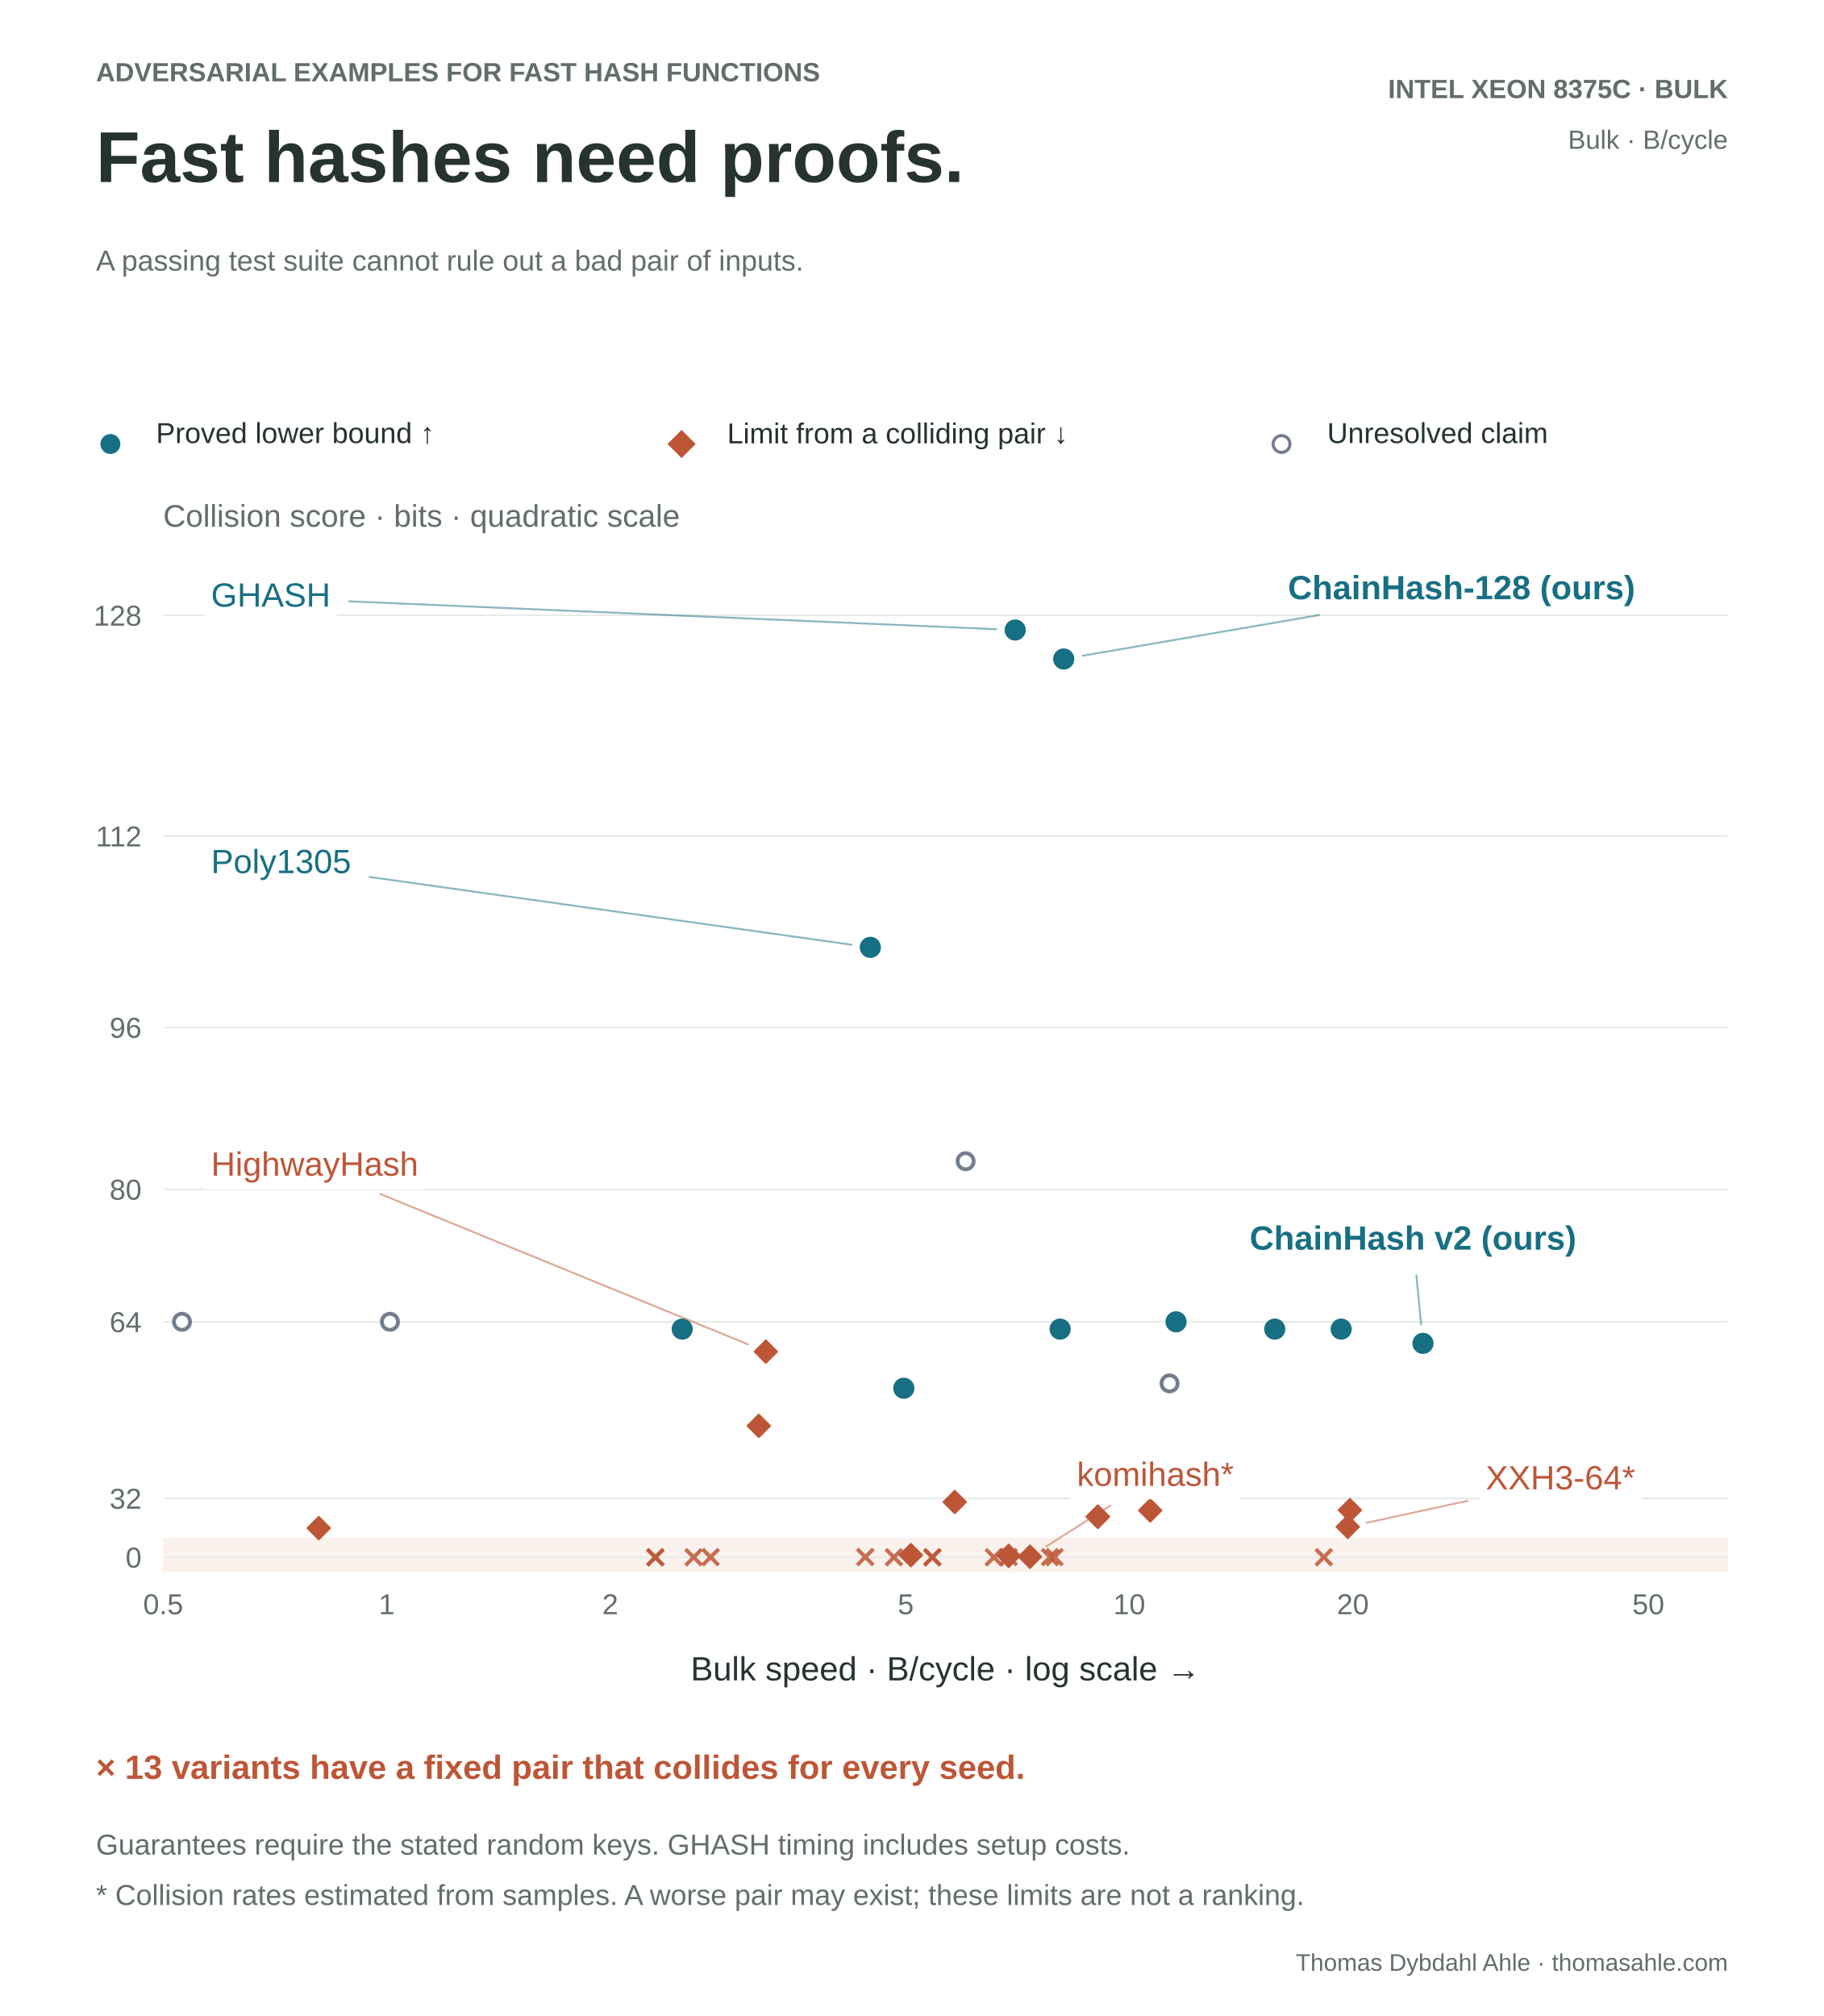
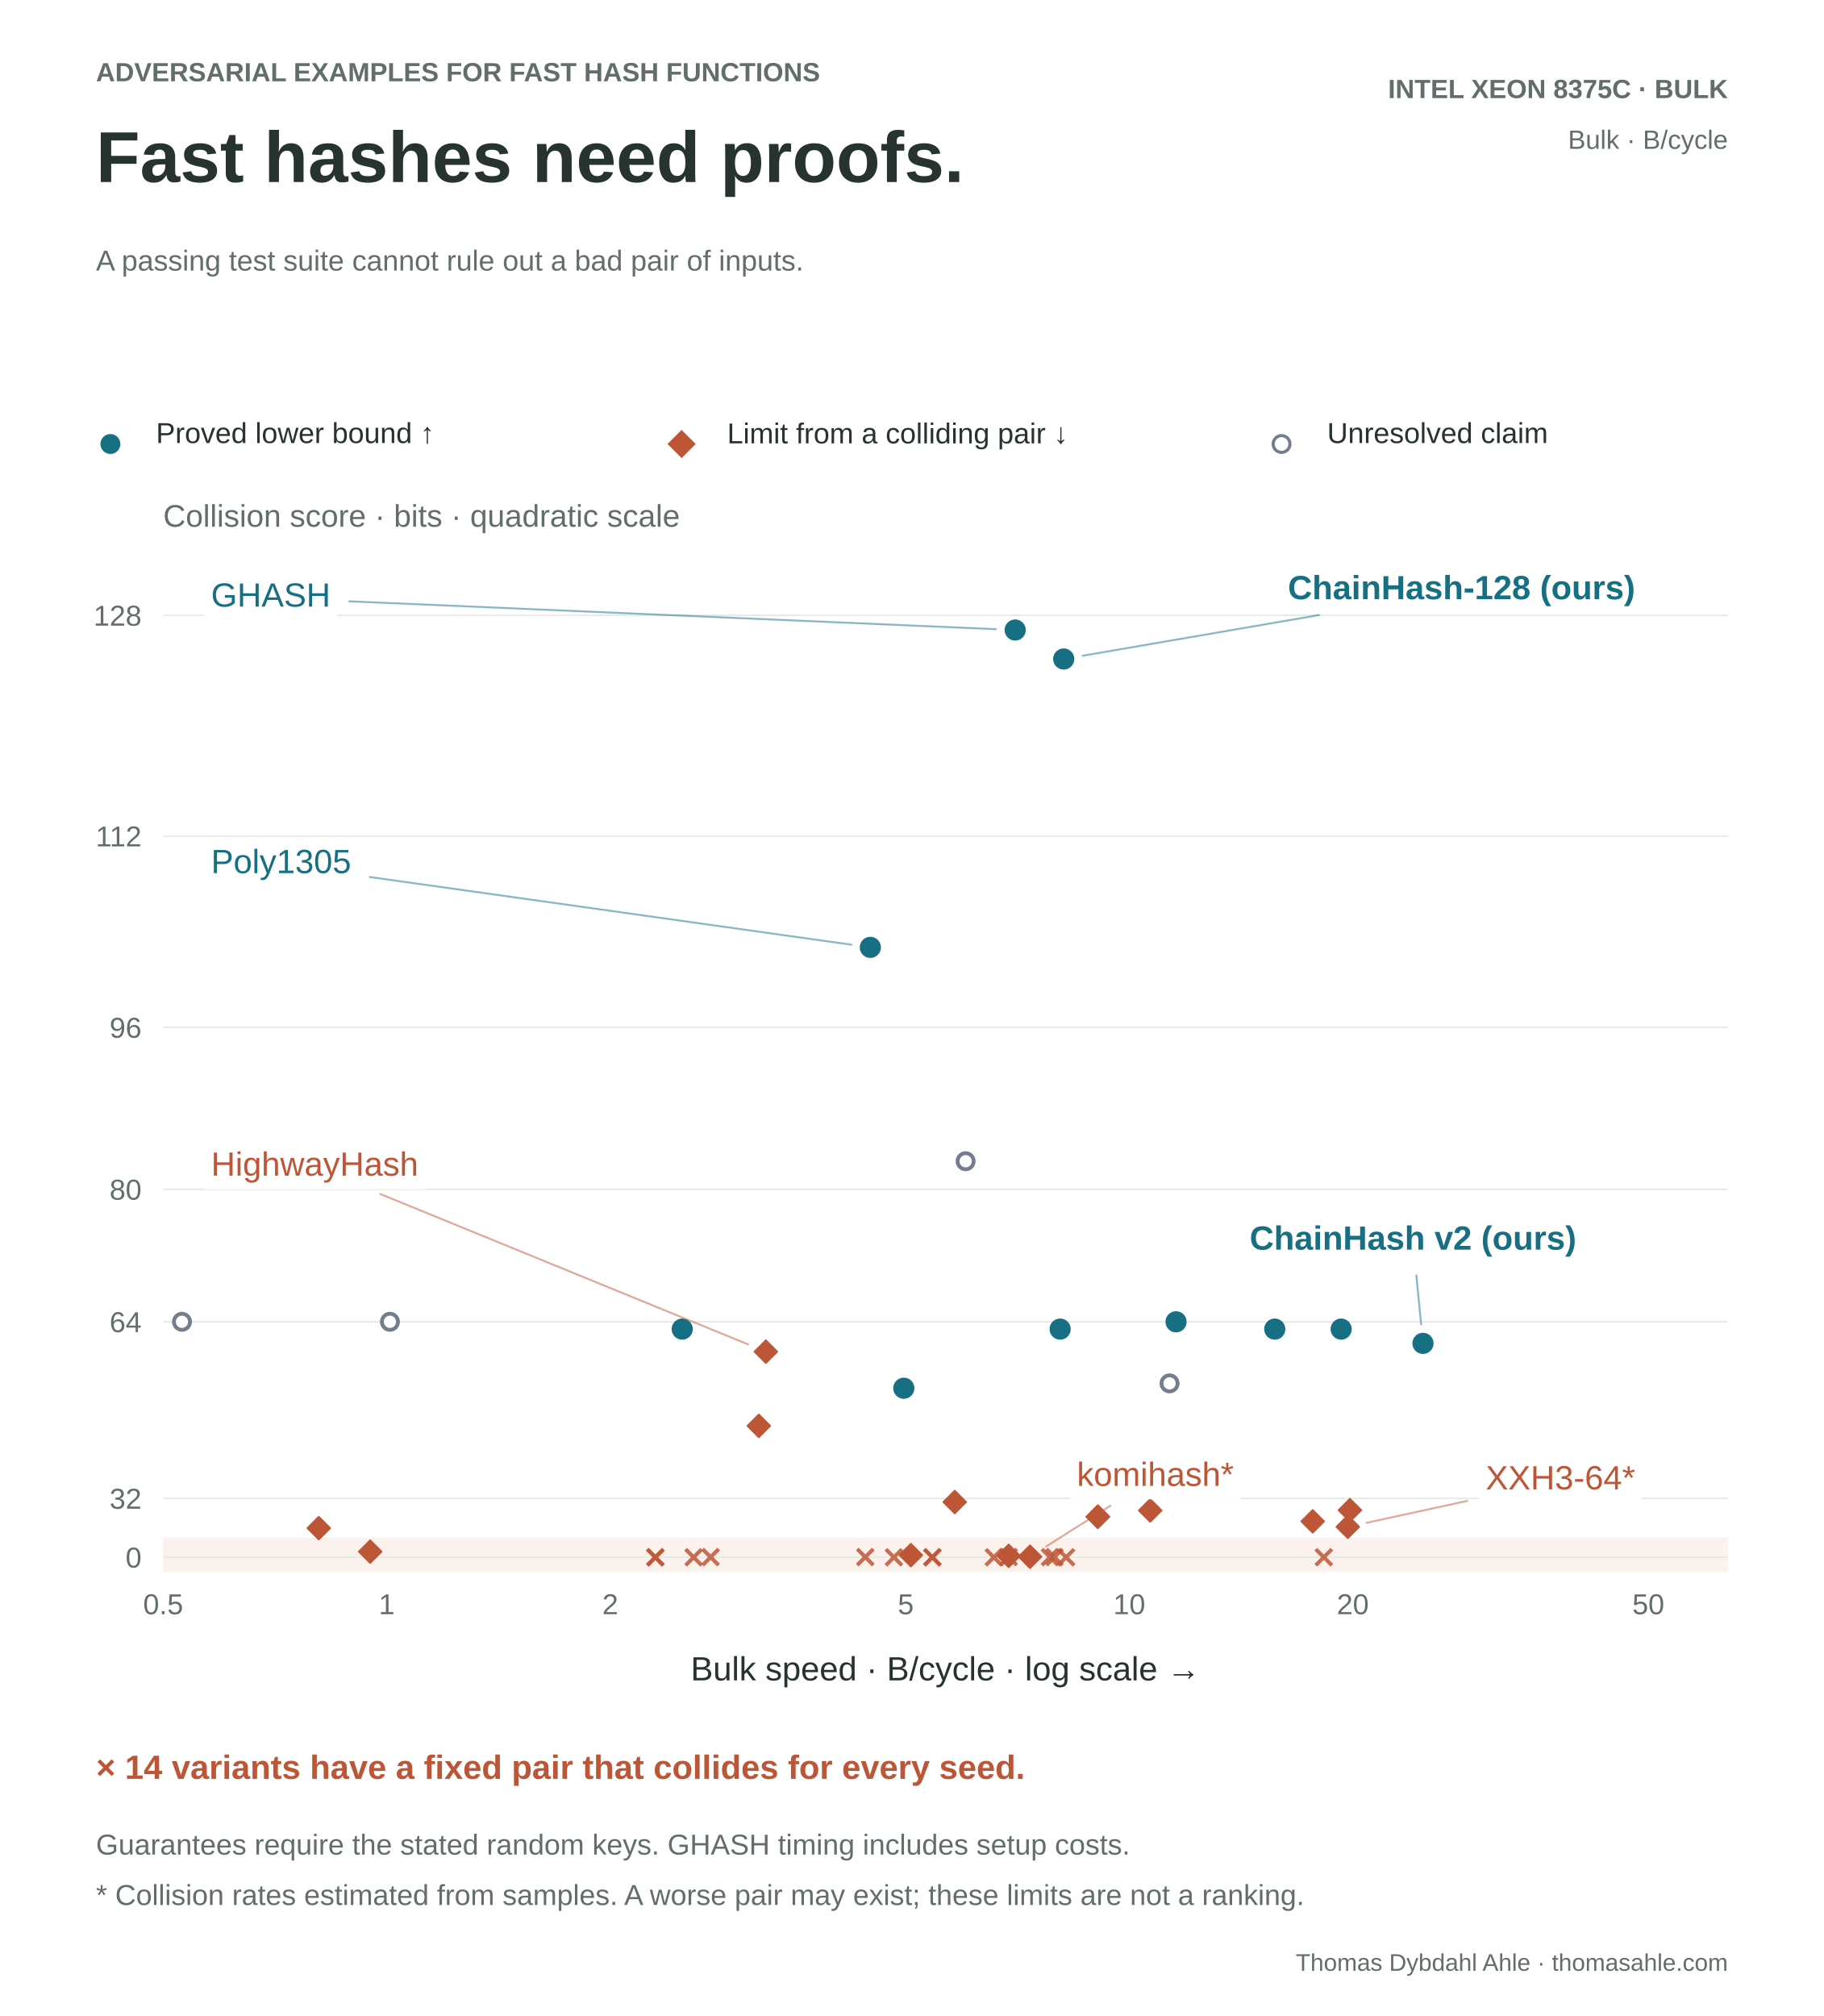
<svg xmlns="http://www.w3.org/2000/svg" xmlns:xlink="http://www.w3.org/1999/xlink" width="760pt" height="840pt" viewBox="0 0 760 840" version="1.1" role="img" aria-label="Fast hashes need proofs: collision bounds versus bulk speed on INTEL XEON 8375C. Quadratic collision-score scale; logarithmic speed axis.">
  <defs>
    <style type="text/css">*{stroke-linejoin: round; stroke-linecap: butt}</style>
  </defs>
  <g id="figure_1">
    <g id="patch_1">
      <path d="M 0 840  L 760 840  L 760 0  L 0 0  z " style="fill: #ffffff" />
    </g>
    <g id="axes_1">
      <g id="patch_2">
        <path d="M 68 655  L 720 655  L 720 238  L 68 238  z " style="fill: #ffffff" />
      </g>
      <g id="patch_3">
        <path d="M 68 655  L 720 655  L 720 641.202  L 68 641.202  z " clip-path="url(#p61b7d309a4)" style="fill: #fcf2ed; stroke: #fcf2ed; stroke-linejoin: miter" />
      </g>
      <g id="matplotlib.axis_1">
        <g id="xtick_1">
          <g id="line2d_1" />
          <g id="text_1">
            <text style="fill: #626e69; font: 12px 'Arial', 'DejaVu Sans', sans-serif; text-anchor: middle" x="68" y="672.589" transform="rotate(-0 68 672.5894)">0.5</text>
          </g>
        </g>
        <g id="xtick_2">
          <g id="line2d_2" />
          <g id="text_2">
            <text style="fill: #626e69; font: 12px 'Arial', 'DejaVu Sans', sans-serif; text-anchor: middle" x="161.143" y="672.589" transform="rotate(-0 161.1429 672.5894)">1</text>
          </g>
        </g>
        <g id="xtick_3">
          <g id="line2d_3" />
          <g id="text_3">
            <text style="fill: #626e69; font: 12px 'Arial', 'DejaVu Sans', sans-serif; text-anchor: middle" x="254.286" y="672.589" transform="rotate(-0 254.2857 672.5894)">2</text>
          </g>
        </g>
        <g id="xtick_4">
          <g id="line2d_4" />
          <g id="text_4">
            <text style="fill: #626e69; font: 12px 'Arial', 'DejaVu Sans', sans-serif; text-anchor: middle" x="377.414" y="672.589" transform="rotate(-0 377.4139 672.5894)">5</text>
          </g>
        </g>
        <g id="xtick_5">
          <g id="line2d_5" />
          <g id="text_5">
            <text style="fill: #626e69; font: 12px 'Arial', 'DejaVu Sans', sans-serif; text-anchor: middle" x="470.557" y="672.589" transform="rotate(-0 470.5567 672.5894)">10</text>
          </g>
        </g>
        <g id="xtick_6">
          <g id="line2d_6" />
          <g id="text_6">
            <text style="fill: #626e69; font: 12px 'Arial', 'DejaVu Sans', sans-serif; text-anchor: middle" x="563.7" y="672.589" transform="rotate(-0 563.6996 672.5894)">20</text>
          </g>
        </g>
        <g id="xtick_7">
          <g id="line2d_7" />
          <g id="text_7">
            <text style="fill: #626e69; font: 12px 'Arial', 'DejaVu Sans', sans-serif; text-anchor: middle" x="686.828" y="672.589" transform="rotate(-0 686.8277 672.5894)">50</text>
          </g>
        </g>
        <g id="text_8">
          <text style="fill: #263330; font: 14px 'Arial', 'DejaVu Sans', sans-serif; text-anchor: middle" x="394" y="700.166" transform="rotate(-0 394 700.1659)">Bulk speed · B/cycle · log scale  →</text>
        </g>
      </g>
      <g id="matplotlib.axis_2">
        <g id="ytick_1">
          <g id="line2d_8">
            <path d="M 68 648.868  L 720 648.868  " clip-path="url(#p61b7d309a4)" style="fill: none; stroke: #e5ebe7; stroke-width: 0.7; stroke-linecap: square" />
          </g>
          <g id="line2d_9" />
          <g id="text_9">
            <text style="fill: #626e69; font: 12px 'Arial', 'DejaVu Sans', sans-serif; text-anchor: end" x="59" y="653.162" transform="rotate(-0 59 653.1623)">0</text>
          </g>
        </g>
        <g id="ytick_2">
          <g id="line2d_10">
            <path d="M 68 624.338  L 720 624.338  " clip-path="url(#p61b7d309a4)" style="fill: none; stroke: #e5ebe7; stroke-width: 0.7; stroke-linecap: square" />
          </g>
          <g id="line2d_11" />
          <g id="text_10">
            <text style="fill: #626e69; font: 12px 'Arial', 'DejaVu Sans', sans-serif; text-anchor: end" x="59" y="628.633" transform="rotate(-0 59 628.6329)">32</text>
          </g>
        </g>
        <g id="ytick_3">
          <g id="line2d_12">
            <path d="M 68 550.75  L 720 550.75  " clip-path="url(#p61b7d309a4)" style="fill: none; stroke: #e5ebe7; stroke-width: 0.7; stroke-linecap: square" />
          </g>
          <g id="line2d_13" />
          <g id="text_11">
            <text style="fill: #626e69; font: 12px 'Arial', 'DejaVu Sans', sans-serif; text-anchor: end" x="59" y="555.045" transform="rotate(-0 59 555.0447)">64</text>
          </g>
        </g>
        <g id="ytick_4">
          <g id="line2d_14">
            <path d="M 68 495.559  L 720 495.559  " clip-path="url(#p61b7d309a4)" style="fill: none; stroke: #e5ebe7; stroke-width: 0.7; stroke-linecap: square" />
          </g>
          <g id="line2d_15" />
          <g id="text_12">
            <text style="fill: #626e69; font: 12px 'Arial', 'DejaVu Sans', sans-serif; text-anchor: end" x="59" y="499.854" transform="rotate(-0 59 499.8535)">80</text>
          </g>
        </g>
        <g id="ytick_5">
          <g id="line2d_16">
            <path d="M 68 428.103  L 720 428.103  " clip-path="url(#p61b7d309a4)" style="fill: none; stroke: #e5ebe7; stroke-width: 0.7; stroke-linecap: square" />
          </g>
          <g id="line2d_17" />
          <g id="text_13">
            <text style="fill: #626e69; font: 12px 'Arial', 'DejaVu Sans', sans-serif; text-anchor: end" x="59" y="432.398" transform="rotate(-0 59 432.3976)">96</text>
          </g>
        </g>
        <g id="ytick_6">
          <g id="line2d_18">
            <path d="M 68 348.382  L 720 348.382  " clip-path="url(#p61b7d309a4)" style="fill: none; stroke: #e5ebe7; stroke-width: 0.7; stroke-linecap: square" />
          </g>
          <g id="line2d_19" />
          <g id="text_14">
            <text style="fill: #626e69; font: 12px 'Arial', 'DejaVu Sans', sans-serif; text-anchor: end" x="59" y="352.677" transform="rotate(-0 59 352.677)">112</text>
          </g>
        </g>
        <g id="ytick_7">
          <g id="line2d_20">
            <path d="M 68 256.397  L 720 256.397  " clip-path="url(#p61b7d309a4)" style="fill: none; stroke: #e5ebe7; stroke-width: 0.7; stroke-linecap: square" />
          </g>
          <g id="line2d_21" />
          <g id="text_15">
            <text style="fill: #626e69; font: 12px 'Arial', 'DejaVu Sans', sans-serif; text-anchor: end" x="59" y="260.692" transform="rotate(-0 59 260.6917)">128</text>
          </g>
        </g>
      </g>
      <g id="point-city" data-point-id="city" data-speed="5.43" data-bits="0.0" tabindex="0" role="button" aria-label="CityHash64 v1.1.1: 0 bits bits; 5.43 B/cycle. Inspect result.">
        <defs>
          <path id="mbed47526d4" d="M -3.354 3.354  L 3.354 -3.354  M -3.354 -3.354  L 3.354 3.354  " style="stroke: #bd5637; stroke-opacity: 0.85; stroke-width: 1.6" />
        </defs>
        <g clip-path="url(#p61b7d309a4)">
          <use xlink:href="#mbed47526d4" x="388.5" y="648.868" style="fill: #bd5637; fill-opacity: 0.85; stroke: #bd5637; stroke-opacity: 0.85; stroke-width: 1.6" />
        </g>
        <circle cx="388.5" cy="648.868" r="12" fill="transparent" class="point-hit" />
        <circle cx="388.5" cy="648.868" r="10" fill="none" stroke="#263330" stroke-width="1.4" opacity="0" class="point-ring" />
      </g>
      <g id="point-farm" data-point-id="farm" data-speed="5.43" data-bits="0.0" tabindex="0" role="button" aria-label="FarmHash64 NA v1.1: 0 bits bits; 5.43 B/cycle. Inspect result.">
        <g clip-path="url(#p61b7d309a4)">
          <use xlink:href="#mbed47526d4" x="388.5" y="648.868" style="fill: #bd5637; fill-opacity: 0.85; stroke: #bd5637; stroke-opacity: 0.85; stroke-width: 1.6" />
        </g>
        <circle cx="388.5" cy="648.868" r="12" fill="transparent" class="point-hit" />
        <circle cx="388.5" cy="648.868" r="10" fill="none" stroke="#263330" stroke-width="1.4" opacity="0" class="point-ring" />
      </g>
      <g id="point-murmur" data-point-id="murmur" data-speed="2.73" data-bits="1.584962500721156" tabindex="0" role="button" aria-label="MurmurHash3 x64_128: at most 1.59 bits (cap) bits; 2.73 B/cycle. Inspect result.">
        <g clip-path="url(#p61b7d309a4)">
          <use xlink:href="#mbed47526d4" x="296.098" y="648.807" style="fill: #bd5637; fill-opacity: 0.85; stroke: #bd5637; stroke-opacity: 0.85; stroke-width: 1.6" />
        </g>
        <circle cx="296.098" cy="648.807" r="12" fill="transparent" class="point-hit" />
        <circle cx="296.098" cy="648.807" r="10" fill="none" stroke="#263330" stroke-width="1.4" opacity="0" class="point-ring" />
      </g>
      <g id="point-mx3" data-point-id="mx3" data-speed="4.82" data-bits="0.0" tabindex="0" role="button" aria-label="mx3 v3: 0 bits bits; 4.82 B/cycle. Inspect result.">
        <g clip-path="url(#p61b7d309a4)">
          <use xlink:href="#mbed47526d4" x="372.487" y="648.868" style="fill: #bd5637; fill-opacity: 0.85; stroke: #bd5637; stroke-opacity: 0.85; stroke-width: 1.6" />
        </g>
        <circle cx="372.487" cy="648.868" r="12" fill="transparent" class="point-hit" />
        <circle cx="372.487" cy="648.868" r="10" fill="none" stroke="#263330" stroke-width="1.4" opacity="0" class="point-ring" />
      </g>
      <g id="point-fasthash-64" data-point-id="fasthash-64" data-speed="2.3" data-bits="0.0" tabindex="0" role="button" aria-label="fasthash-64: 0 bits bits; 2.3 B/cycle. Inspect result.">
        <g clip-path="url(#p61b7d309a4)">
          <use xlink:href="#mbed47526d4" x="273.066" y="648.868" style="fill: #bd5637; fill-opacity: 0.85; stroke: #bd5637; stroke-opacity: 0.85; stroke-width: 1.6" />
        </g>
        <circle cx="273.066" cy="648.868" r="12" fill="transparent" class="point-hit" />
        <circle cx="273.066" cy="648.868" r="10" fill="none" stroke="#263330" stroke-width="1.4" opacity="0" class="point-ring" />
      </g>
      <g id="point-fasthash-32" data-point-id="fasthash-32" data-speed="2.3" data-bits="0.0" tabindex="0" role="button" aria-label="fasthash-32: 0 bits bits; 2.3 B/cycle. Inspect result.">
        <g clip-path="url(#p61b7d309a4)">
          <use xlink:href="#mbed47526d4" x="273.066" y="648.868" style="fill: #bd5637; fill-opacity: 0.85; stroke: #bd5637; stroke-opacity: 0.85; stroke-width: 1.6" />
        </g>
        <circle cx="273.066" cy="648.868" r="12" fill="transparent" class="point-hit" />
        <circle cx="273.066" cy="648.868" r="10" fill="none" stroke="#263330" stroke-width="1.4" opacity="0" class="point-ring" />
      </g>
      <g id="point-muse" data-point-id="muse" data-speed="7.82" data-bits="1.584962500721156" tabindex="0" role="button" aria-label="MuseAir v0.3 (SMHasher3); current v2 untested: at most 1.59 bits (cap); version-bound to v0.3 bits; 7.82 B/cycle. Inspect result.">
        <g clip-path="url(#p61b7d309a4)">
          <use xlink:href="#mbed47526d4" x="437.513" y="648.807" style="fill: #bd5637; fill-opacity: 0.85; stroke: #bd5637; stroke-opacity: 0.85; stroke-width: 1.6" />
        </g>
        <circle cx="437.513" cy="648.807" r="12" fill="transparent" class="point-hit" />
        <circle cx="437.513" cy="648.807" r="10" fill="none" stroke="#263330" stroke-width="1.4" opacity="0" class="point-ring" />
      </g>
      <g id="point-komi" data-point-id="komi" data-speed="7.35" data-bits="3.13512916189466" tabindex="0" role="button" aria-label="komihash v5.27 / v5.34: at most 3.14 bits (cap; sampled) bits; 7.35 B/cycle. Inspect result.">
        <defs>
          <path id="ma47640ded7" d="M -0 4.743  L 4.743 0  L 0 -4.743  L -4.743 -0  z " style="stroke: #bd5637; stroke-width: 0.7" />
        </defs>
        <g clip-path="url(#p61b7d309a4)">
          <use xlink:href="#ma47640ded7" x="429.184" y="648.632" style="fill: #bd5637; stroke: #bd5637; stroke-width: 0.7" />
        </g>
        <circle cx="429.184" cy="648.632" r="12" fill="transparent" class="point-hit" />
        <circle cx="429.184" cy="648.632" r="10" fill="none" stroke="#263330" stroke-width="1.4" opacity="0" class="point-ring" />
      </g>
      <g id="point-t1ha" data-point-id="t1ha" data-speed="5.82" data-bits="31.0" tabindex="0" role="button" aria-label="t1ha2_atonce-64 v2.1.4: at most 31 bits (cap; sampled) bits; 5.82 B/cycle. Inspect result.">
        <g clip-path="url(#p61b7d309a4)">
          <use xlink:href="#ma47640ded7" x="397.821" y="625.847" style="fill: #bd5637; stroke: #bd5637; stroke-width: 0.7" />
        </g>
        <circle cx="397.821" cy="625.847" r="12" fill="transparent" class="point-hit" />
        <circle cx="397.821" cy="625.847" r="10" fill="none" stroke="#263330" stroke-width="1.4" opacity="0" class="point-ring" />
      </g>
      <g id="point-a5" data-point-id="a5" data-speed="3.17" data-bits="47.80910046980944" tabindex="0" role="button" aria-label="a5hash v5.21, 64-bit: at most 47.81 bits (cap) bits; 3.17 B/cycle. Inspect result.">
        <g clip-path="url(#p61b7d309a4)">
          <use xlink:href="#ma47640ded7" x="316.178" y="594.115" style="fill: #bd5637; stroke: #bd5637; stroke-width: 0.7" />
        </g>
        <circle cx="316.178" cy="594.115" r="12" fill="transparent" class="point-hit" />
        <circle cx="316.178" cy="594.115" r="10" fill="none" stroke="#263330" stroke-width="1.4" opacity="0" class="point-ring" />
      </g>
      <g id="point-a5wide" data-point-id="a5wide" data-speed="7.93" data-bits="1.584962500721156" tabindex="0" role="button" aria-label="a5hash v5.21, 128-bit: at most 1.59 bits (cap) bits; 7.93 B/cycle. Inspect result.">
        <g clip-path="url(#p61b7d309a4)">
          <use xlink:href="#mbed47526d4" x="439.39" y="648.807" style="fill: #bd5637; fill-opacity: 0.85; stroke: #bd5637; stroke-opacity: 0.85; stroke-width: 1.6" />
        </g>
        <circle cx="439.39" cy="648.807" r="12" fill="transparent" class="point-hit" />
        <circle cx="439.39" cy="648.807" r="10" fill="none" stroke="#263330" stroke-width="1.4" opacity="0" class="point-ring" />
      </g>
      <g id="point-rapid3" data-point-id="rapid3" data-speed="10.67" data-bits="28.540568381362704" tabindex="0" role="button" aria-label="rapidhash v3: at most 28.5 bits (cap; sampled); 95% Poisson interval [27.7, 29.5] bits; 10.67 B/cycle. Inspect result.">
        <g clip-path="url(#p61b7d309a4)">
          <use xlink:href="#ma47640ded7" x="479.271" y="629.355" style="fill: #bd5637; stroke: #bd5637; stroke-width: 0.7" />
        </g>
        <circle cx="479.271" cy="629.355" r="12" fill="transparent" class="point-hit" />
        <circle cx="479.271" cy="629.355" r="10" fill="none" stroke="#263330" stroke-width="1.4" opacity="0" class="point-ring" />
      </g>
      <g id="point-foldhash-fast" data-point-id="foldhash-fast" data-speed="9.07" data-bits="26.57111644798981" tabindex="0" role="button" aria-label="foldhash-fast 0.2.0: at most 26.5711 bits (cap; sampled); 95% Poisson [26.5173, 26.6255] bits; 9.07 B/cycle. Inspect result.">
        <g clip-path="url(#p61b7d309a4)">
          <use xlink:href="#ma47640ded7" x="457.44" y="631.955" style="fill: #bd5637; stroke: #bd5637; stroke-width: 0.7" />
        </g>
        <circle cx="457.44" cy="631.955" r="12" fill="transparent" class="point-hit" />
        <circle cx="457.44" cy="631.955" r="10" fill="none" stroke="#263330" stroke-width="1.4" opacity="0" class="point-ring" />
      </g>
      <g id="point-foldhash-quality" data-point-id="foldhash-quality" data-speed="9.07" data-bits="26.557056504151273" tabindex="0" role="button" aria-label="foldhash-quality 0.2.0: at most 26.5571 bits (cap; sampled); 95% Poisson [26.4499, 26.6663] bits; 9.07 B/cycle. Inspect result.">
        <g clip-path="url(#p61b7d309a4)">
          <use xlink:href="#ma47640ded7" x="457.44" y="631.973" style="fill: #bd5637; stroke: #bd5637; stroke-width: 0.7" />
        </g>
        <circle cx="457.44" cy="631.973" r="12" fill="transparent" class="point-hit" />
        <circle cx="457.44" cy="631.973" r="10" fill="none" stroke="#263330" stroke-width="1.4" opacity="0" class="point-ring" />
      </g>
      <g id="point-mum" data-point-id="mum" data-speed="6.57" data-bits="0.0" tabindex="0" role="button" aria-label="MUM v3: 0 bits bits; 6.57 B/cycle. Inspect result.">
        <g clip-path="url(#p61b7d309a4)">
          <use xlink:href="#mbed47526d4" x="414.109" y="648.868" style="fill: #bd5637; fill-opacity: 0.85; stroke: #bd5637; stroke-opacity: 0.85; stroke-width: 1.6" />
        </g>
        <circle cx="414.109" cy="648.868" r="12" fill="transparent" class="point-hit" />
        <circle cx="414.109" cy="648.868" r="10" fill="none" stroke="#263330" stroke-width="1.4" opacity="0" class="point-ring" />
      </g>
      <g id="point-mir" data-point-id="mir" data-speed="2.59" data-bits="0.0" tabindex="0" role="button" aria-label="mir.exact / mir.inexact: 0 bits bits; 2.59 B/cycle. Inspect result.">
        <g clip-path="url(#p61b7d309a4)">
          <use xlink:href="#mbed47526d4" x="289.024" y="648.868" style="fill: #bd5637; fill-opacity: 0.85; stroke: #bd5637; stroke-opacity: 0.85; stroke-width: 1.6" />
        </g>
        <circle cx="289.024" cy="648.868" r="12" fill="transparent" class="point-hit" />
        <circle cx="289.024" cy="648.868" r="10" fill="none" stroke="#263330" stroke-width="1.4" opacity="0" class="point-ring" />
      </g>
      <g id="point-xxh3-64" data-point-id="xxh3-64" data-speed="19.69" data-bits="23.008478153924305" tabindex="0" role="button" aria-label="XXH3-64 0.8.3: at most 23.01 bits (cap; 95% interval 22.919839043866432–23.098503065606845) bits; 19.69 B/cycle. Inspect result.">
        <g clip-path="url(#p61b7d309a4)">
          <use xlink:href="#ma47640ded7" x="561.6" y="636.186" style="fill: #bd5637; stroke: #bd5637; stroke-width: 0.7" />
        </g>
        <circle cx="561.6" cy="636.186" r="12" fill="transparent" class="point-hit" />
        <circle cx="561.6" cy="636.186" r="10" fill="none" stroke="#263330" stroke-width="1.4" opacity="0" class="point-ring" />
      </g>
      <g id="point-xxh3-128" data-point-id="xxh3-128" data-speed="19.82" data-bits="28.634" tabindex="0" role="button" aria-label="XXH3-128 0.8.3: at most 28.6 bits (cap; sampled); 95% Poisson interval [28.4, 28.9] bits; 19.82 B/cycle. Inspect result.">
        <g clip-path="url(#p61b7d309a4)">
          <use xlink:href="#ma47640ded7" x="562.485" y="629.227" style="fill: #bd5637; stroke: #bd5637; stroke-width: 0.7" />
        </g>
        <circle cx="562.485" cy="629.227" r="12" fill="transparent" class="point-hit" />
        <circle cx="562.485" cy="629.227" r="10" fill="none" stroke="#263330" stroke-width="1.4" opacity="0" class="point-ring" />
      </g>
      <g id="point-highway" data-point-id="highway" data-speed="3.24" data-bits="59.8075787461754" tabindex="0" role="button" aria-label="HighwayHash-64, frozen: at most 59.81 bits (cap) bits; 3.24 B/cycle. Inspect result.">
        <g clip-path="url(#p61b7d309a4)">
          <use xlink:href="#ma47640ded7" x="319.113" y="563.184" style="fill: #bd5637; stroke: #bd5637; stroke-width: 0.7" />
        </g>
        <circle cx="319.113" cy="563.184" r="12" fill="transparent" class="point-hit" />
        <circle cx="319.113" cy="563.184" r="10" fill="none" stroke="#263330" stroke-width="1.4" opacity="0" class="point-ring" />
      </g>
      <g id="point-spooky" data-point-id="spooky" data-speed="5.08" data-bits="6.129270753827899" tabindex="0" role="button" aria-label="SpookyHash V2-64: at most 6.13 bits (cap; sampled) bits; 5.08 B/cycle. Inspect result.">
        <g clip-path="url(#p61b7d309a4)">
          <use xlink:href="#ma47640ded7" x="379.547" y="647.968" style="fill: #bd5637; stroke: #bd5637; stroke-width: 0.7" />
        </g>
        <circle cx="379.547" cy="647.968" r="12" fill="transparent" class="point-hit" />
        <circle cx="379.547" cy="647.968" r="10" fill="none" stroke="#263330" stroke-width="1.4" opacity="0" class="point-ring" />
      </g>
      <g id="point-pengyhash" data-point-id="pengyhash" data-speed="4.41" data-bits="2.0" tabindex="0" role="button" aria-label="pengyhash v0.3: at most 2 bits (cap) bits; 4.41 B/cycle. Inspect result.">
        <g clip-path="url(#p61b7d309a4)">
          <use xlink:href="#mbed47526d4" x="360.541" y="648.772" style="fill: #bd5637; fill-opacity: 0.85; stroke: #bd5637; stroke-opacity: 0.85; stroke-width: 1.6" />
        </g>
        <circle cx="360.541" cy="648.772" r="12" fill="transparent" class="point-hit" />
        <circle cx="360.541" cy="648.772" r="10" fill="none" stroke="#263330" stroke-width="1.4" opacity="0" class="point-ring" />
      </g>
      <g id="point-nmhash32" data-point-id="nmhash32" data-speed="6.88" data-bits="4.993026634712533" tabindex="0" role="button" aria-label="nmhash32 v2: at most 4.994 bits (cap) bits; 6.88 B/cycle. Inspect result.">
        <g clip-path="url(#p61b7d309a4)">
          <use xlink:href="#ma47640ded7" x="420.304" y="648.27" style="fill: #bd5637; stroke: #bd5637; stroke-width: 0.7" />
        </g>
        <circle cx="420.304" cy="648.27" r="12" fill="transparent" class="point-hit" />
        <circle cx="420.304" cy="648.27" r="10" fill="none" stroke="#263330" stroke-width="1.4" opacity="0" class="point-ring" />
      </g>
      <g id="point-nmhash32x" data-point-id="nmhash32x" data-speed="6.88" data-bits="2.0" tabindex="0" role="button" aria-label="nmhash32x v2: at most 2 bits (cap) bits; 6.88 B/cycle. Inspect result.">
        <g clip-path="url(#p61b7d309a4)">
          <use xlink:href="#mbed47526d4" x="420.304" y="648.772" style="fill: #bd5637; fill-opacity: 0.85; stroke: #bd5637; stroke-opacity: 0.85; stroke-width: 1.6" />
        </g>
        <circle cx="420.304" cy="648.772" r="12" fill="transparent" class="point-hit" />
        <circle cx="420.304" cy="648.772" r="10" fill="none" stroke="#263330" stroke-width="1.4" opacity="0" class="point-ring" />
      </g>
      <g id="point-gx" data-point-id="gx" data-speed="18.28" data-bits="1.0" tabindex="0" role="button" aria-label="gxhash-64 v3.5.0: at most 1 bits (cap) bits; 18.28 B/cycle. Inspect result.">
        <g clip-path="url(#p61b7d309a4)">
          <use xlink:href="#mbed47526d4" x="551.616" y="648.844" style="fill: #bd5637; fill-opacity: 0.85; stroke: #bd5637; stroke-opacity: 0.85; stroke-width: 1.6" />
        </g>
        <circle cx="551.616" cy="648.844" r="12" fill="transparent" class="point-hit" />
        <circle cx="551.616" cy="648.844" r="10" fill="none" stroke="#263330" stroke-width="1.4" opacity="0" class="point-ring" />
      </g>
      <g id="point-ahash" data-point-id="ahash" data-speed="0.81" data-bits="22.5222" tabindex="0" role="button" aria-label="aHash 0.8.12, AES path: at most 22.52 bits (cap; sampled); 95% ≈ ±0.02 bits bits; 0.81 B/cycle. Inspect result.">
        <g clip-path="url(#p61b7d309a4)">
          <use xlink:href="#ma47640ded7" x="132.827" y="636.717" style="fill: #bd5637; stroke: #bd5637; stroke-width: 0.7" />
        </g>
        <circle cx="132.827" cy="636.717" r="12" fill="transparent" class="point-hit" />
        <circle cx="132.827" cy="636.717" r="10" fill="none" stroke="#263330" stroke-width="1.4" opacity="0" class="point-ring" />
      </g>
      <g id="point-siphash-1-3" data-point-id="siphash-1-3" data-speed="1.01" data-bits="64" tabindex="0" role="button" aria-label="SipHash-1-3: 64 bits · cryptographic assumption; best known attack far below 2^-64 (see records/siphash/) bits; 1.01 B/cycle. Inspect result.">
        <defs>
          <path id="m716f67a578" d="M 0 3.354  C 0.89 3.354 1.743 3.001 2.372 2.372  C 3.001 1.743 3.354 0.89 3.354 0  C 3.354 -0.89 3.001 -1.743 2.372 -2.372  C 1.743 -3.001 0.89 -3.354 0 -3.354  C -0.89 -3.354 -1.743 -3.001 -2.372 -2.372  C -3.001 -1.743 -3.354 -0.89 -3.354 0  C -3.354 0.89 -3.001 1.743 -2.372 2.372  C -1.743 3.001 -0.89 3.354 0 3.354  z " style="stroke: #737d8d; stroke-width: 1.6" />
        </defs>
        <g clip-path="url(#p61b7d309a4)">
          <use xlink:href="#m716f67a578" x="162.48" y="550.75" style="fill: #ffffff; stroke: #737d8d; stroke-width: 1.6" />
        </g>
        <circle cx="162.48" cy="550.75" r="12" fill="transparent" class="point-hit" />
        <circle cx="162.48" cy="550.75" r="10" fill="none" stroke="#263330" stroke-width="1.4" opacity="0" class="point-ring" />
      </g>
      <g id="point-siphash-2-4" data-point-id="siphash-2-4" data-speed="0.53" data-bits="64" tabindex="0" role="button" aria-label="SipHash-2-4: 64 bits · cryptographic assumption; best known attack far below 2^-64 (see records/siphash/) bits; 0.53 B/cycle. Inspect result.">
        <g clip-path="url(#p61b7d309a4)">
          <use xlink:href="#m716f67a578" x="75.83" y="550.75" style="fill: #ffffff; stroke: #737d8d; stroke-width: 1.6" />
        </g>
        <circle cx="75.83" cy="550.75" r="12" fill="transparent" class="point-hit" />
        <circle cx="75.83" cy="550.75" r="10" fill="none" stroke="#263330" stroke-width="1.4" opacity="0" class="point-ring" />
      </g>
+       <g id="point-go-maphash" data-point-id="go-maphash" data-speed="17.66" data-bits="25.0" tabindex="0" role="button" aria-label="Go runtime map hash / hash/maphash (go1.27.1, amd64 AES path): at most 25.0 bits (cap; analytic trail 2^-24, measured 2^-23.96); 95% Poisson on the verifier sample [24.61, 25.33] bits; 17.66 B/cycle. Inspect result.">
+         <g clip-path="url(#p61b7d309a4)">
+           <use xlink:href="#ma47640ded7" x="546.979" y="633.896" style="fill: #bd5637; stroke: #bd5637; stroke-width: 0.7" />
+         </g>
+         <circle cx="546.979" cy="633.896" r="12" fill="transparent" class="point-hit" />
+         <circle cx="546.979" cy="633.896" r="10" fill="none" stroke="#263330" stroke-width="1.4" opacity="0" class="point-ring" />
+       </g>
+       <g id="point-abseil-hash" data-point-id="abseil-hash" data-speed="8.22" data-bits="0.0" tabindex="0" role="button" aria-label="absl::Hash (abseil-cpp 20260817.0 / HEAD 73d2688): 0 bits (key-free pair at L = 1) bits; 8.22 B/cycle. Inspect result.">
+         <g clip-path="url(#p61b7d309a4)">
+           <use xlink:href="#mbed47526d4" x="444.217" y="648.868" style="fill: #bd5637; fill-opacity: 0.85; stroke: #bd5637; stroke-opacity: 0.85; stroke-width: 1.6" />
+         </g>
+         <circle cx="444.217" cy="648.868" r="12" fill="transparent" class="point-hit" />
+         <circle cx="444.217" cy="648.868" r="10" fill="none" stroke="#263330" stroke-width="1.4" opacity="0" class="point-ring" />
+       </g>
+       <g id="point-dotnet-marvin" data-point-id="dotnet-marvin" data-speed="0.95" data-bits="9.907221893728378" tabindex="0" role="button" aria-label="Marvin32 (.NET 10 string.GetHashCode): at most 9.91 bits (sampled cap); 95% Poisson interval [9.9063, 9.9082] bits; 0.95 B/cycle. Inspect result.">
+         <g clip-path="url(#p61b7d309a4)">
+           <use xlink:href="#ma47640ded7" x="154.25" y="646.516" style="fill: #bd5637; stroke: #bd5637; stroke-width: 0.7" />
+         </g>
+         <circle cx="154.25" cy="646.516" r="12" fill="transparent" class="point-hit" />
+         <circle cx="154.25" cy="646.516" r="10" fill="none" stroke="#263330" stroke-width="1.4" opacity="0" class="point-ring" />
+       </g>
      <g id="point-polymur" data-point-id="polymur" data-speed="4.97" data-bits="54.22679349755191" tabindex="0" role="button" aria-label="PolymurHash 2.0: ≥ 54.2267 bits (proved) bits; 4.97 B/cycle. Inspect result.">
        <defs>
          <path id="m587f84937d" d="M 0 4.062  C 1.077 4.062 2.111 3.634 2.872 2.872  C 3.634 2.111 4.062 1.077 4.062 0  C 4.062 -1.077 3.634 -2.111 2.872 -2.872  C 2.111 -3.634 1.077 -4.062 0 -4.062  C -1.077 -4.062 -2.111 -3.634 -2.872 -2.872  C -3.634 -2.111 -4.062 -1.077 -4.062 0  C -4.062 1.077 -3.634 2.111 -2.872 2.872  C -2.111 3.634 -1.077 4.062 0 4.062  z " style="stroke: #176f83; stroke-width: 0.7" />
        </defs>
        <g clip-path="url(#p61b7d309a4)">
          <use xlink:href="#m587f84937d" x="376.605" y="578.428" style="fill: #176f83; stroke: #176f83; stroke-width: 0.7" />
        </g>
        <circle cx="376.605" cy="578.428" r="12" fill="transparent" class="point-hit" />
        <circle cx="376.605" cy="578.428" r="10" fill="none" stroke="#263330" stroke-width="1.4" opacity="0" class="point-ring" />
      </g>
      <g id="point-poly1305" data-point-id="poly1305" data-speed="4.48" data-bits="103" tabindex="0" role="button" aria-label="Poly1305: ≥ 103 bits (proved) bits; 4.48 B/cycle. Inspect result.">
        <g clip-path="url(#p61b7d309a4)">
          <use xlink:href="#m587f84937d" x="362.657" y="394.734" style="fill: #176f83; stroke: #176f83; stroke-width: 0.7" />
        </g>
        <circle cx="362.657" cy="394.734" r="12" fill="transparent" class="point-hit" />
        <circle cx="362.657" cy="394.734" r="10" fill="none" stroke="#263330" stroke-width="1.4" opacity="0" class="point-ring" />
      </g>
      <g id="point-ghash" data-point-id="ghash" data-speed="7.02" data-bits="127" tabindex="0" role="button" aria-label="GHASH: ≥ 127 bits (proved) bits; 7.02 B/cycle. Inspect result.">
        <g clip-path="url(#p61b7d309a4)">
          <use xlink:href="#m587f84937d" x="423.011" y="262.505" style="fill: #176f83; stroke: #176f83; stroke-width: 0.7" />
        </g>
        <circle cx="423.011" cy="262.505" r="12" fill="transparent" class="point-hit" />
        <circle cx="423.011" cy="262.505" r="10" fill="none" stroke="#263330" stroke-width="1.4" opacity="0" class="point-ring" />
      </g>
      <g id="point-halftimehash-64" data-point-id="halftimehash-64" data-speed="2.5" data-bits="63" tabindex="0" role="button" aria-label="HalftimeHash 64: ≥ 63 bits (proved) bits; 2.5 B/cycle. Inspect result.">
        <g clip-path="url(#p61b7d309a4)">
          <use xlink:href="#m587f84937d" x="284.271" y="553.792" style="fill: #176f83; stroke: #176f83; stroke-width: 0.7" />
        </g>
        <circle cx="284.271" cy="553.792" r="12" fill="transparent" class="point-hit" />
        <circle cx="284.271" cy="553.792" r="10" fill="none" stroke="#263330" stroke-width="1.4" opacity="0" class="point-ring" />
      </g>
      <g id="point-halftimehash-128" data-point-id="halftimehash-128" data-speed="8.07" data-bits="63" tabindex="0" role="button" aria-label="HalftimeHash 128: ≥ 63 bits (proved) bits; 8.07 B/cycle. Inspect result.">
        <g clip-path="url(#p61b7d309a4)">
          <use xlink:href="#m587f84937d" x="441.742" y="553.792" style="fill: #176f83; stroke: #176f83; stroke-width: 0.7" />
        </g>
        <circle cx="441.742" cy="553.792" r="12" fill="transparent" class="point-hit" />
        <circle cx="441.742" cy="553.792" r="10" fill="none" stroke="#263330" stroke-width="1.4" opacity="0" class="point-ring" />
      </g>
      <g id="point-halftimehash-256" data-point-id="halftimehash-256" data-speed="15.7" data-bits="63" tabindex="0" role="button" aria-label="HalftimeHash 256: ≥ 63 bits (proved) bits; 15.7 B/cycle. Inspect result.">
        <g clip-path="url(#p61b7d309a4)">
          <use xlink:href="#m587f84937d" x="531.171" y="553.792" style="fill: #176f83; stroke: #176f83; stroke-width: 0.7" />
        </g>
        <circle cx="531.171" cy="553.792" r="12" fill="transparent" class="point-hit" />
        <circle cx="531.171" cy="553.792" r="10" fill="none" stroke="#263330" stroke-width="1.4" opacity="0" class="point-ring" />
      </g>
      <g id="point-halftimehash-512" data-point-id="halftimehash-512" data-speed="19.29" data-bits="63" tabindex="0" role="button" aria-label="HalftimeHash 512: ≥ 63 bits (proved) bits; 19.29 B/cycle. Inspect result.">
        <g clip-path="url(#p61b7d309a4)">
          <use xlink:href="#m587f84937d" x="558.842" y="553.792" style="fill: #176f83; stroke: #176f83; stroke-width: 0.7" />
        </g>
        <circle cx="558.842" cy="553.792" r="12" fill="transparent" class="point-hit" />
        <circle cx="558.842" cy="553.792" r="10" fill="none" stroke="#263330" stroke-width="1.4" opacity="0" class="point-ring" />
      </g>
      <g id="point-umash" data-point-id="umash" data-speed="11.33" data-bits="55" tabindex="0" role="button" aria-label="UMASH-64: 55 (claimed) bits; 11.33 B/cycle. Inspect result.">
        <g clip-path="url(#p61b7d309a4)">
          <use xlink:href="#m716f67a578" x="487.336" y="576.405" style="fill: #ffffff; stroke: #737d8d; stroke-width: 1.6" />
        </g>
        <circle cx="487.336" cy="576.405" r="12" fill="transparent" class="point-hit" />
        <circle cx="487.336" cy="576.405" r="10" fill="none" stroke="#263330" stroke-width="1.4" opacity="0" class="point-ring" />
      </g>
      <g id="point-umash128" data-point-id="umash128" data-speed="6.02" data-bits="83" tabindex="0" role="button" aria-label="UMASH-128 fingerprint: 83 (claimed) bits; 6.02 B/cycle. Inspect result.">
        <g clip-path="url(#p61b7d309a4)">
          <use xlink:href="#m716f67a578" x="402.361" y="483.845" style="fill: #ffffff; stroke: #737d8d; stroke-width: 1.6" />
        </g>
        <circle cx="402.361" cy="483.845" r="12" fill="transparent" class="point-hit" />
        <circle cx="402.361" cy="483.845" r="10" fill="none" stroke="#263330" stroke-width="1.4" opacity="0" class="point-ring" />
      </g>
      <g id="point-clhash" data-point-id="clhash" data-speed="11.56" data-bits="64" tabindex="0" role="button" aria-label="CLHASH: ≥ 64 bits (proved) bits; 11.56 B/cycle. Inspect result.">
        <g clip-path="url(#p61b7d309a4)">
          <use xlink:href="#m587f84937d" x="490.037" y="550.75" style="fill: #176f83; stroke: #176f83; stroke-width: 0.7" />
        </g>
        <circle cx="490.037" cy="550.75" r="12" fill="transparent" class="point-hit" />
        <circle cx="490.037" cy="550.75" r="10" fill="none" stroke="#263330" stroke-width="1.4" opacity="0" class="point-ring" />
      </g>
      <g id="point-chain-v2" data-point-id="chain-v2" data-speed="24.86" data-bits="61" tabindex="0" role="button" aria-label="ChainHash v2 (ours), 1 KB blocks: ≥ 61 bits · model A bits; 24.86 B/cycle. Inspect result.">
        <g clip-path="url(#p61b7d309a4)">
          <use xlink:href="#m587f84937d" x="592.93" y="559.733" style="fill: #176f83; stroke: #176f83; stroke-width: 0.7" />
        </g>
        <circle cx="592.93" cy="559.733" r="12" fill="transparent" class="point-hit" />
        <circle cx="592.93" cy="559.733" r="10" fill="none" stroke="#263330" stroke-width="1.4" opacity="0" class="point-ring" />
      </g>
      <g id="point-chain128" data-point-id="chain128" data-speed="8.16" data-bits="125" tabindex="0" role="button" aria-label="ChainHash-128 (ours), 512 B blocks: ≥ 125 bits · model A bits; 8.16 B/cycle. Inspect result.">
        <g clip-path="url(#p61b7d309a4)">
          <use xlink:href="#m587f84937d" x="443.232" y="274.579" style="fill: #176f83; stroke: #176f83; stroke-width: 0.7" />
        </g>
        <circle cx="443.232" cy="274.579" r="12" fill="transparent" class="point-hit" />
        <circle cx="443.232" cy="274.579" r="10" fill="none" stroke="#263330" stroke-width="1.4" opacity="0" class="point-ring" />
      </g>
      <g id="leader-ghash" data-leader-for="ghash">
        <path d="M 145.526 250.551  Q 280.274 256.356 415.022 262.161  " style="fill: none; opacity: 0.5; stroke: #176f83; stroke-width: 0.8; stroke-linecap: round" />
      </g>
      <g id="label-ghash" data-label-for="ghash" data-label-key="ghash">
        <g id="patch_4">
          <path d="M 85.144 258.344  L 140.532 258.344  L 140.532 239.941  L 85.144 239.941  z " style="fill: #ffffff; opacity: 0.96" />
        </g>
        <text style="fill: #176f83; font: 14px 'Arial', 'DejaVu Sans', sans-serif; text-anchor: start" x="87.944" y="252.762" transform="rotate(-0 87.9442 252.7615)">GHASH</text>
      </g>
      <g id="leader-poly1305" data-leader-for="poly1305">
        <path d="M 154.072 365.42  Q 254.404 379.521 354.735 393.621  " style="fill: none; opacity: 0.5; stroke: #176f83; stroke-width: 0.8; stroke-linecap: round" />
      </g>
      <g id="label-poly1305" data-label-for="poly1305" data-label-key="poly1305">
        <g id="patch_5">
          <path d="M 85.144 369.533  L 149.12 369.533  L 149.12 350.924  L 85.144 350.924  z " style="fill: #ffffff; opacity: 0.96" />
        </g>
        <text style="fill: #176f83; font: 14px 'Arial', 'DejaVu Sans', sans-serif; text-anchor: start" x="87.944" y="363.787" transform="rotate(-0 87.9442 363.7867)">Poly1305</text>
      </g>
      <g id="leader-highway" data-leader-for="highway">
        <path d="M 158.466 497.505  Q 235.086 528.83 311.707 560.156  " style="fill: none; opacity: 0.5; stroke: #bd5637; stroke-width: 0.8; stroke-linecap: round" />
      </g>
      <g id="label-highway" data-label-for="highway" data-label-key="highway">
        <g id="patch_6">
          <path d="M 85.144 495.612  L 177.113 495.612  L 177.113 477.045  L 85.144 477.045  z " style="fill: #ffffff; opacity: 0.96" />
        </g>
        <text style="fill: #bd5637; font: 14px 'Arial', 'DejaVu Sans', sans-serif; text-anchor: start" x="87.944" y="489.866" transform="rotate(-0 87.9442 489.8656)">HighwayHash</text>
      </g>
      <g id="leader-xxh3-64" data-leader-for="xxh3-64">
        <path d="M 611.406 625.37  Q 590.411 629.93 569.416 634.489  " style="fill: none; opacity: 0.5; stroke: #bd5637; stroke-width: 0.8; stroke-linecap: round" />
      </g>
      <g id="label-xxh3-64" data-label-for="xxh3-64" data-label-key="xxh3-64">
        <g id="patch_7">
          <path d="M 616.288 626.144  L 684.142 626.144  L 684.142 607.74  L 616.288 607.74  z " style="fill: #ffffff; opacity: 0.96" />
        </g>
        <text style="fill: #bd5637; font: 14px 'Arial', 'DejaVu Sans', sans-serif; text-anchor: end" x="681.342" y="620.561" transform="rotate(-0 681.3422 620.5614)">XXH3-64*</text>
      </g>
      <g id="leader-komi" data-leader-for="komi">
        <path d="M 462.672 627.388  Q 449.307 635.867 435.941 644.346  " style="fill: none; opacity: 0.5; stroke: #bd5637; stroke-width: 0.8; stroke-linecap: round" />
      </g>
      <g id="label-komi" data-label-for="komi" data-label-key="komi">
        <g id="patch_8">
          <path d="M 445.918 624.71  L 516.88 624.71  L 516.88 606.306  L 445.918 606.306  z " style="fill: #ffffff; opacity: 0.96" />
        </g>
        <text style="fill: #bd5637; font: 14px 'Arial', 'DejaVu Sans', sans-serif; text-anchor: start" x="448.718" y="619.127" transform="rotate(-0 448.718 619.1273)">komihash*</text>
      </g>
      <g id="leader-chain128" data-leader-for="chain128">
        <path d="M 549.625 256.271  Q 500.372 264.746 451.119 273.221  " style="fill: none; opacity: 0.5; stroke: #176f83; stroke-width: 0.8; stroke-linecap: round" />
      </g>
      <g id="label-chain128" data-label-for="chain128" data-label-key="chain128">
        <g id="patch_9">
          <path d="M 533.857 255.423  L 684.142 255.423  L 684.142 236.684  L 533.857 236.684  z " style="fill: #ffffff; opacity: 0.96" />
        </g>
        <text style="fill: #176f83; font: 700 14px 'Arial', 'DejaVu Sans', sans-serif; text-anchor: end" x="681.342" y="249.676" transform="rotate(-0 681.3422 249.6759)">ChainHash-128 (ours)</text>
      </g>
      <g id="leader-chain-v2" data-leader-for="chain-v2">
        <path d="M 590.175 531.423  Q 591.165 541.595 592.155 551.767  " style="fill: none; opacity: 0.5; stroke: #176f83; stroke-width: 0.8; stroke-linecap: round" />
      </g>
      <g id="label-chain-v2" data-label-for="chain-v2" data-label-key="chain-v2">
        <g id="patch_10">
          <path d="M 517.914 526.445  L 659.642 526.445  L 659.642 507.706  L 517.914 507.706  z " style="fill: #ffffff; opacity: 0.96" />
        </g>
        <text style="fill: #176f83; font: 700 14px 'Arial', 'DejaVu Sans', sans-serif; text-anchor: end" x="656.842" y="520.698" transform="rotate(-0 656.8424 520.698)">ChainHash v2 (ours)</text>
      </g>
    </g>
    <g id="line2d_22">
      <defs>
        <path id="m389e5dd010" d="M 0 3.5  C 0.928 3.5 1.819 3.131 2.475 2.475  C 3.131 1.819 3.5 0.928 3.5 0  C 3.5 -0.928 3.131 -1.819 2.475 -2.475  C 1.819 -3.131 0.928 -3.5 0 -3.5  C -0.928 -3.5 -1.819 -3.131 -2.475 -2.475  C -3.131 -1.819 -3.5 -0.928 -3.5 0  C -3.5 0.928 -3.131 1.819 -2.475 2.475  C -1.819 3.131 -0.928 3.5 0 3.5  z " style="stroke: #176f83; stroke-width: 1.3" />
      </defs>
      <g>
        <use xlink:href="#m389e5dd010" x="46" y="185" style="fill: #176f83; stroke: #176f83; stroke-width: 1.3" />
      </g>
    </g>
    <g id="line2d_23">
      <defs>
        <path id="m7a47c9c169" d="M -0 4.95  L 4.95 0  L 0 -4.95  L -4.95 -0  z " style="stroke: #bd5637; stroke-width: 1.3; stroke-linejoin: miter" />
      </defs>
      <g>
        <use xlink:href="#m7a47c9c169" x="284" y="185" style="fill: #bd5637; stroke: #bd5637; stroke-width: 1.3; stroke-linejoin: miter" />
      </g>
    </g>
    <g id="line2d_24">
      <defs>
        <path id="mdbc4547ee6" d="M 0 3.5  C 0.928 3.5 1.819 3.131 2.475 2.475  C 3.131 1.819 3.5 0.928 3.5 0  C 3.5 -0.928 3.131 -1.819 2.475 -2.475  C 1.819 -3.131 0.928 -3.5 0 -3.5  C -0.928 -3.5 -1.819 -3.131 -2.475 -2.475  C -3.131 -1.819 -3.5 -0.928 -3.5 0  C -3.5 0.928 -3.131 1.819 -2.475 2.475  C -1.819 3.131 -0.928 3.5 0 3.5  z " style="stroke: #737d8d; stroke-width: 1.3" />
      </defs>
      <g>
        <use xlink:href="#mdbc4547ee6" x="534" y="185" style="fill: #ffffff; stroke: #737d8d; stroke-width: 1.3" />
      </g>
    </g>
    <g id="text_16">
      <text style="fill: #626e69; font: 700 11px 'Arial', 'DejaVu Sans', sans-serif; text-anchor: start" x="40" y="33.874" transform="rotate(-0 40 33.87359)">ADVERSARIAL EXAMPLES FOR FAST HASH FUNCTIONS</text>
    </g>
    <g id="text_17">
      <text style="fill: #263330; font: 700 30px 'Arial', 'DejaVu Sans', sans-serif; text-anchor: start" x="40" y="75.839" transform="rotate(-0 40 75.83906)">Fast hashes need proofs.</text>
    </g>
    <g id="figure-subtitle">
      <text style="fill: #626e69; font: 12px 'Arial', 'DejaVu Sans', sans-serif; text-anchor: start" x="40" y="112.736" transform="rotate(-0 40 112.7356)">A passing test suite cannot rule out a bad pair of inputs.</text>
    </g>
    <g id="host-name">
      <text style="fill: #626e69; font: 700 11px 'Arial', 'DejaVu Sans', sans-serif; text-anchor: end" x="720" y="40.874" transform="rotate(-0 720 40.87359)">INTEL XEON 8375C · BULK</text>
    </g>
    <g id="host-note">
      <text style="fill: #626e69; font: 11px 'Arial', 'DejaVu Sans', sans-serif; text-anchor: end" x="720" y="62.008" transform="rotate(-0 720 62.00766)">Bulk · B/cycle</text>
    </g>
    <g id="text_18">
      <text style="fill: #263330; font: 12px 'Arial', 'DejaVu Sans', sans-serif; text-anchor: start" x="65" y="184.589" transform="rotate(-0 65 184.5894)">Proved lower bound  ↑</text>
    </g>
    <g id="text_19">
      <text style="fill: #263330; font: 12px 'Arial', 'DejaVu Sans', sans-serif; text-anchor: start" x="303" y="184.736" transform="rotate(-0 303 184.7356)">Limit from a colliding pair  ↓</text>
    </g>
    <g id="text_20">
      <text style="fill: #263330; font: 12px 'Arial', 'DejaVu Sans', sans-serif; text-anchor: start" x="553" y="184.589" transform="rotate(-0 553 184.5894)">Unresolved claim</text>
    </g>
    <g id="text_21">
      <text style="fill: #626e69; font: 13px 'Arial', 'DejaVu Sans', sans-serif; text-anchor: start" x="68" y="219.464" transform="rotate(-0 68 219.4636)">Collision score · bits · quadratic scale</text>
    </g>
    <g id="text_22">
-       <text style="fill: #bd5637; font: 700 14px 'Arial', 'DejaVu Sans', sans-serif; text-anchor: start" x="40" y="741.192" transform="rotate(-0 40 741.1916)">×  13 variants have a fixed pair that collides for every seed.</text>
+       <text style="fill: #bd5637; font: 700 14px 'Arial', 'DejaVu Sans', sans-serif; text-anchor: start" x="40" y="741.192" transform="rotate(-0 40 741.1916)">×  14 variants have a fixed pair that collides for every seed.</text>
    </g>
    <g id="text_23">
      <text style="fill: #626e69; font: 12px 'Arial', 'DejaVu Sans', sans-serif; text-anchor: start" x="40" y="772.736" transform="rotate(-0 40 772.7356)">Guarantees require the stated random keys. GHASH timing includes setup costs.</text>
    </g>
    <g id="text_24">
      <text style="fill: #626e69; font: 12px 'Arial', 'DejaVu Sans', sans-serif; text-anchor: start" x="40" y="793.736" transform="rotate(-0 40 793.7356)">* Collision rates estimated from samples. A worse pair may exist; these limits are not a ranking.</text>
    </g>
    <g id="text_25">
      <text style="fill: #626e69; font: 10px 'Arial', 'DejaVu Sans', sans-serif; text-anchor: end" x="720" y="821.158" transform="rotate(-0 720 821.1578)">Thomas Dybdahl Ahle · thomasahle.com</text>
    </g>
  </g>
  <defs>
    <clipPath id="p61b7d309a4">
      <rect x="68" y="238" width="652" height="417" />
    </clipPath>
  </defs>
  <style>[data-point-id],[data-label-for]{cursor:pointer}[data-point-id]:focus{outline:none}[data-point-id]:focus .point-ring,[data-point-id].is-active .point-ring{opacity:1}</style>
</svg>
